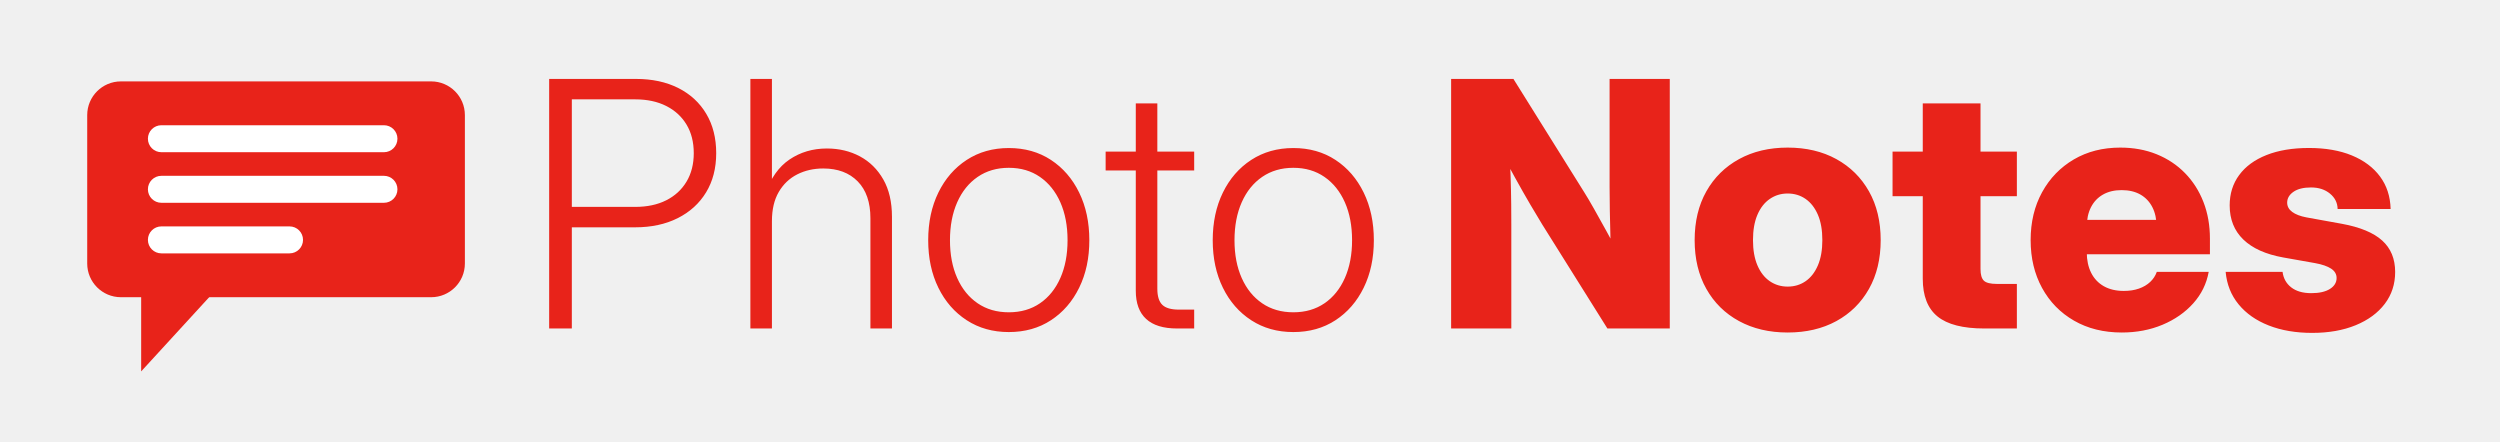
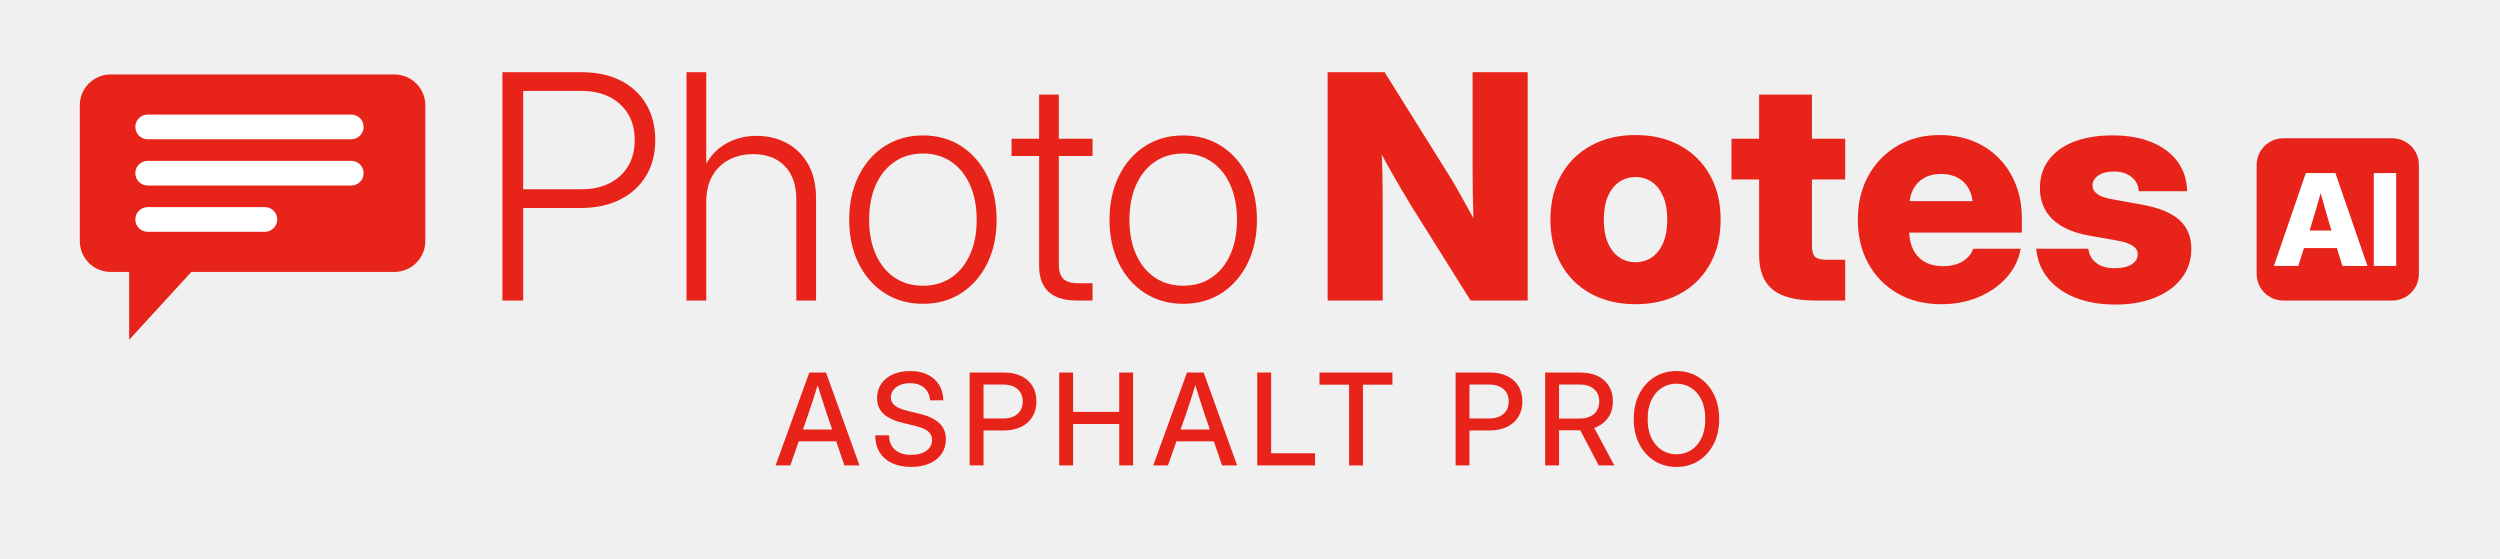
- <svg xmlns="http://www.w3.org/2000/svg" viewBox="0 0 860 152" role="img" aria-label="Photo Notes logo">
+ <svg xmlns="http://www.w3.org/2000/svg" viewBox="0 0 940 210" role="img" aria-label="Photo Notes AI Asphalt Pro logo, animated">
  <g transform="translate(30,28)">
    <g transform="scale(1.16)">
      <rect x="0" y="0" width="112" height="64" rx="10" fill="#e8231a" />
      <path d="M 16 62 L 16 86 L 38 62 Z" fill="#e8231a" />
-       <rect x="18" y="13" width="74" height="8" rx="4" fill="#ffffff" />
-       <rect x="18" y="28" width="74" height="8" rx="4" fill="#ffffff" />
-       <rect x="18" y="43" width="46" height="8" rx="4" fill="#ffffff" />
+       <rect x="18" y="13" width="74" height="8" rx="4" fill="#ffffff">
+         <animate attributeName="width" dur="3.5s" repeatCount="indefinite" keyTimes="0;0.18;1" values="0;74;74" />
+       </rect>
+       <rect x="18" y="28" width="74" height="8" rx="4" fill="#ffffff">
+         <animate attributeName="width" dur="3.5s" repeatCount="indefinite" keyTimes="0;0.2;0.4;1" values="0;0;74;74" />
+       </rect>
+       <rect x="18" y="43" width="46" height="8" rx="4" fill="#ffffff">
+         <animate attributeName="width" dur="3.5s" repeatCount="indefinite" keyTimes="0;0.42;0.56;1" values="0;0;46;46" />
+       </rect>
    </g>
    <path d="M158.911 85.0V-0.85H188.757Q197.131 -0.85 203.334 2.281Q209.538 5.411 212.956 11.154Q216.375 16.897 216.375 24.694Q216.375 32.453 212.889 38.176Q209.403 43.9 203.123 47.05Q196.843 50.199 188.45 50.199H162.829V43.17H188.527Q194.673 43.17 199.176 40.904Q203.68 38.637 206.167 34.479Q208.654 30.321 208.654 24.694Q208.654 18.99 206.167 14.861Q203.68 10.732 199.176 8.456Q194.673 6.18 188.527 6.18H166.709V85.0Z M235.544 48.048V85.0H228.13V-0.85H235.544V38.599H233.316Q236.005 30.648 241.603 26.864Q247.202 23.081 254.442 23.081Q260.761 23.081 265.822 25.798Q270.882 28.516 273.859 33.74Q276.836 38.964 276.836 46.589V85.0H269.422V47.05Q269.422 38.868 265.063 34.412Q260.703 29.957 253.213 29.957Q248.258 29.957 244.254 31.983Q240.249 34.009 237.896 38.032Q235.544 42.056 235.544 48.048Z M317.035 86.229Q308.815 86.229 302.554 82.167Q296.293 78.105 292.797 70.98Q289.302 63.854 289.302 54.655Q289.302 45.398 292.797 38.244Q296.293 31.09 302.554 27.008Q308.815 22.927 317.035 22.927Q325.293 22.927 331.516 27.008Q337.739 31.09 341.234 38.244Q344.73 45.398 344.73 54.655Q344.73 63.854 341.234 70.98Q337.739 78.105 331.516 82.167Q325.293 86.229 317.035 86.229ZM317.035 79.43Q323.219 79.43 327.752 76.329Q332.284 73.227 334.762 67.628Q337.239 62.03 337.239 54.655Q337.239 47.203 334.762 41.605Q332.284 36.006 327.752 32.866Q323.219 29.726 317.035 29.726Q310.889 29.726 306.328 32.847Q301.766 35.968 299.279 41.586Q296.792 47.203 296.792 54.655Q296.792 62.068 299.279 67.648Q301.766 73.227 306.309 76.329Q310.851 79.43 317.035 79.43Z M380.799 24.156V30.648H350.339V24.156ZM360.71 7.562H368.124V71.325Q368.124 75.186 369.823 76.847Q371.523 78.508 375.537 78.508Q376.805 78.508 378.197 78.508Q379.589 78.508 380.799 78.508V85.0Q379.436 85.0 377.87 85.0Q376.305 85.0 374.922 85.0Q367.835 85.0 364.273 81.725Q360.71 78.451 360.71 72.017Z M414.91 86.229Q406.69 86.229 400.429 82.167Q394.168 78.105 390.672 70.98Q387.177 63.854 387.177 54.655Q387.177 45.398 390.672 38.244Q394.168 31.09 400.429 27.008Q406.69 22.927 414.91 22.927Q423.168 22.927 429.391 27.008Q435.614 31.09 439.109 38.244Q442.605 45.398 442.605 54.655Q442.605 63.854 439.109 70.98Q435.614 78.105 429.391 82.167Q423.168 86.229 414.91 86.229ZM414.91 79.43Q421.094 79.43 425.627 76.329Q430.159 73.227 432.637 67.628Q435.114 62.03 435.114 54.655Q435.114 47.203 432.637 41.605Q430.159 36.006 425.627 32.866Q421.094 29.726 414.91 29.726Q408.764 29.726 404.203 32.847Q399.641 35.968 397.154 41.586Q394.667 47.203 394.667 54.655Q394.667 62.068 397.154 67.648Q399.641 73.227 404.184 76.329Q408.726 79.43 414.91 79.43Z" fill="#e8231a" />
    <path d="M469.187 85.0V-0.85H490.616L515.002 38.18Q516.33 40.273 518.35 43.846Q520.37 47.42 522.627 51.527Q524.885 55.633 526.86 59.326L524.435 64.903Q524.189 60.623 524.023 55.109Q523.857 49.595 523.777 44.485Q523.698 39.374 523.698 36.362V-0.85H544.403V85.0H522.946L500.552 49.259Q498.934 46.629 496.467 42.436Q494 38.243 491.097 32.979Q488.194 27.715 485.145 22.055L489.026 20.34Q489.446 26.542 489.634 32.23Q489.821 37.918 489.857 42.327Q489.893 46.735 489.893 49.231V85.0Z M584.956 86.383Q575.45 86.383 568.229 82.452Q561.008 78.522 556.983 71.377Q552.958 64.232 552.958 54.606Q552.958 44.965 556.983 37.829Q561.008 30.692 568.229 26.733Q575.45 22.773 584.956 22.773Q594.521 22.773 601.713 26.733Q608.905 30.692 612.93 37.829Q616.955 44.965 616.955 54.606Q616.955 64.232 612.93 71.377Q608.905 78.522 601.713 82.452Q594.521 86.383 584.956 86.383ZM584.956 70.591Q588.441 70.591 591.131 68.731Q593.82 66.871 595.353 63.291Q596.885 59.711 596.885 54.606Q596.885 49.429 595.353 45.871Q593.82 42.313 591.131 40.439Q588.441 38.565 584.956 38.565Q581.529 38.565 578.811 40.432Q576.093 42.299 574.56 45.864Q573.027 49.429 573.027 54.606Q573.027 59.724 574.56 63.298Q576.093 66.871 578.804 68.731Q581.516 70.591 584.956 70.591Z M663.802 24.156V39.487H621.036V24.156ZM631.43 7.562H651.297V64.557Q651.297 67.459 652.46 68.564Q653.622 69.669 656.93 69.669Q658.43 69.669 660.614 69.669Q662.797 69.669 663.802 69.669V85.0Q662.26 85.0 659.095 85.0Q655.929 85.0 652.592 85.0Q641.603 85.0 636.517 80.871Q631.43 76.742 631.43 67.872Z M699.88 86.383Q690.555 86.383 683.48 82.314Q676.404 78.245 672.471 71.05Q668.538 63.854 668.538 54.606Q668.538 45.286 672.491 38.105Q676.443 30.925 683.389 26.849Q690.334 22.773 699.363 22.773Q706.227 22.773 711.873 25.056Q717.52 27.339 721.631 31.537Q725.743 35.735 727.98 41.474Q730.216 47.212 730.216 54.124V59.459H674.95V47.632H720.933L711.866 50.045Q711.866 46.099 710.414 43.27Q708.962 40.441 706.287 38.92Q703.611 37.399 699.845 37.399Q696.137 37.399 693.446 38.92Q690.756 40.441 689.304 43.27Q687.852 46.099 687.852 50.045V58.791Q687.852 62.838 689.355 65.839Q690.859 68.839 693.716 70.46Q696.573 72.08 700.58 72.08Q703.5 72.08 705.799 71.273Q708.098 70.467 709.668 68.988Q711.237 67.51 711.94 65.523H729.792Q728.684 71.649 724.485 76.341Q720.285 81.034 713.921 83.708Q707.557 86.383 699.88 86.383Z M765.402 86.514Q756.965 86.514 750.46 83.966Q743.955 81.419 740.079 76.696Q736.204 71.974 735.625 65.523H755.202Q755.632 68.881 758.19 70.864Q760.747 72.847 765.084 72.847Q769.189 72.847 771.49 71.401Q773.791 69.955 773.791 67.63Q773.791 65.661 771.913 64.419Q770.034 63.177 766.425 62.518L755.404 60.563Q746.409 58.941 741.709 54.401Q737.008 49.86 737.008 42.665Q737.008 36.648 740.284 32.205Q743.56 27.763 749.683 25.334Q755.805 22.905 764.287 22.905Q772.814 22.905 779.038 25.471Q785.262 28.037 788.732 32.723Q792.203 37.408 792.376 43.896H774.141Q774.084 40.72 771.511 38.602Q768.937 36.484 764.987 36.484Q761.106 36.484 758.947 37.988Q756.787 39.492 756.787 41.702Q756.787 43.626 758.512 44.897Q760.237 46.168 763.346 46.768L775.593 48.985Q785.008 50.709 789.471 54.741Q793.934 58.773 793.934 65.56Q793.934 71.819 790.355 76.531Q786.776 81.243 780.343 83.879Q773.911 86.514 765.402 86.514Z" fill="#e8231a" />
+     <rect x="818.5" y="24" width="61" height="61" rx="10" fill="#e8231a" />
+     <path d="M824.987 72.0 836.987 37.078H848.109L860.164 72.0H850.748L846.013 56.653Q844.877 52.804 843.752 48.891Q842.627 44.978 841.44 40.405H843.727Q842.505 44.978 841.362 48.891Q840.219 52.804 839.042 56.653L834.149 72.0ZM833.228 65.285V58.685H851.941V65.285Z M870.968 37.078V72.0H862.546V37.078Z" fill="#ffffff" />
+     <path d="M261.616 147.0 274.296 112.078H280.579L293.165 147.0H287.5L280.78 127.303Q279.957 124.799 279.002 121.825Q278.046 118.85 276.71 114.44H278.182Q276.837 118.85 275.878 121.825Q274.918 124.799 274.067 127.303L267.149 147.0ZM268.648 137.933V133.508H286.137V137.933Z M312.588 147.562Q308.413 147.562 305.388 146.127Q302.363 144.692 300.725 142.029Q299.087 139.366 299.087 135.683H304.281Q304.294 137.973 305.282 139.624Q306.27 141.276 308.138 142.152Q310.006 143.027 312.609 143.027Q314.982 143.027 316.736 142.342Q318.49 141.658 319.471 140.399Q320.452 139.141 320.452 137.439Q320.452 136.095 319.785 135.097Q319.118 134.1 317.65 133.352Q316.183 132.605 313.753 132.037L309.919 131.131Q304.626 129.882 302.204 127.607Q299.782 125.332 299.782 121.711Q299.782 118.633 301.327 116.346Q302.872 114.059 305.679 112.787Q308.487 111.516 312.229 111.516Q315.993 111.516 318.759 112.85Q321.525 114.185 323.067 116.652Q324.609 119.119 324.707 122.526H319.674Q319.491 119.506 317.476 117.788Q315.461 116.07 312.148 116.07Q310.058 116.07 308.436 116.755Q306.815 117.44 305.89 118.655Q304.966 119.871 304.966 121.454Q304.966 122.72 305.64 123.652Q306.313 124.584 307.781 125.296Q309.248 126.008 311.649 126.586L315.403 127.486Q318.038 128.107 319.966 128.993Q321.893 129.879 323.151 131.064Q324.409 132.248 325.027 133.764Q325.645 135.28 325.645 137.154Q325.645 140.292 324.033 142.637Q322.422 144.983 319.488 146.273Q316.553 147.562 312.588 147.562Z M334.594 147.0V112.078H347.527Q351.276 112.078 354.006 113.403Q356.735 114.728 358.215 117.17Q359.694 119.612 359.694 122.959Q359.694 126.301 358.176 128.745Q356.658 131.19 353.89 132.524Q351.122 133.859 347.373 133.859H337.331V129.341H347.281Q349.545 129.341 351.169 128.566Q352.793 127.791 353.677 126.353Q354.56 124.916 354.56 122.959Q354.56 120.978 353.677 119.562Q352.793 118.146 351.169 117.371Q349.545 116.596 347.281 116.596H339.808V147.0Z M368.265 147.0V112.078H373.48V126.863H390.832V112.078H396.046V147.0H390.832V131.422H373.48V147.0Z M403.616 147.0 416.296 112.078H422.579L435.165 147.0H429.5L422.78 127.303Q421.957 124.799 421.002 121.825Q420.046 118.85 418.71 114.44H420.182Q418.837 118.85 417.878 121.825Q416.918 124.799 416.067 127.303L409.149 147.0ZM410.648 137.933V133.508H428.137V137.933Z M442.734 147.0V112.078H447.948V142.44H464.456V147.0Z M466.127 116.638V112.078H493.561V116.638H482.471V147.0H477.256V116.638Z M517.312 147.0V112.078H530.246Q533.995 112.078 536.724 113.403Q539.454 114.728 540.933 117.17Q542.413 119.612 542.413 122.959Q542.413 126.301 540.895 128.745Q539.377 131.19 536.609 132.524Q533.841 133.859 530.092 133.859H520.05V129.341H529.999Q532.264 129.341 533.888 128.566Q535.511 127.791 536.395 126.353Q537.279 124.916 537.279 122.959Q537.279 120.978 536.395 119.562Q535.511 118.146 533.888 117.371Q532.264 116.596 529.999 116.596H522.527V147.0Z M550.984 147.0V112.078H564.283Q568.032 112.078 570.761 113.403Q573.491 114.728 574.971 117.17Q576.45 119.612 576.45 122.959Q576.45 126.284 574.881 128.721Q573.312 131.158 570.496 132.475Q567.68 133.791 563.921 133.791H553.986V129.358H564.075Q566.32 129.358 567.944 128.578Q569.568 127.799 570.442 126.358Q571.316 124.916 571.316 122.959Q571.316 120.978 570.432 119.558Q569.549 118.138 567.925 117.358Q566.301 116.579 564.036 116.579H556.198V147.0ZM571.127 147.0 562.842 131.272H568.555L576.99 147.0Z M600.352 147.562Q595.71 147.562 592.075 145.284Q588.441 143.006 586.364 138.948Q584.287 134.89 584.287 129.562Q584.287 124.188 586.364 120.128Q588.441 116.068 592.075 113.792Q595.71 111.516 600.352 111.516Q605.014 111.516 608.637 113.792Q612.259 116.068 614.338 120.128Q616.418 124.188 616.418 129.562Q616.418 134.895 614.338 138.952Q612.259 143.01 608.637 145.286Q605.014 147.562 600.352 147.562ZM600.352 142.815Q603.36 142.815 605.819 141.275Q608.277 139.734 609.732 136.773Q611.186 133.812 611.186 129.562Q611.186 125.29 609.732 122.317Q608.277 119.344 605.819 117.803Q603.36 116.263 600.352 116.263Q597.348 116.263 594.89 117.803Q592.431 119.344 590.974 122.317Q589.518 125.29 589.518 129.562Q589.518 133.812 590.974 136.773Q592.431 139.734 594.89 141.275Q597.348 142.815 600.352 142.815Z" fill="#e8231a" />
  </g>
</svg>
